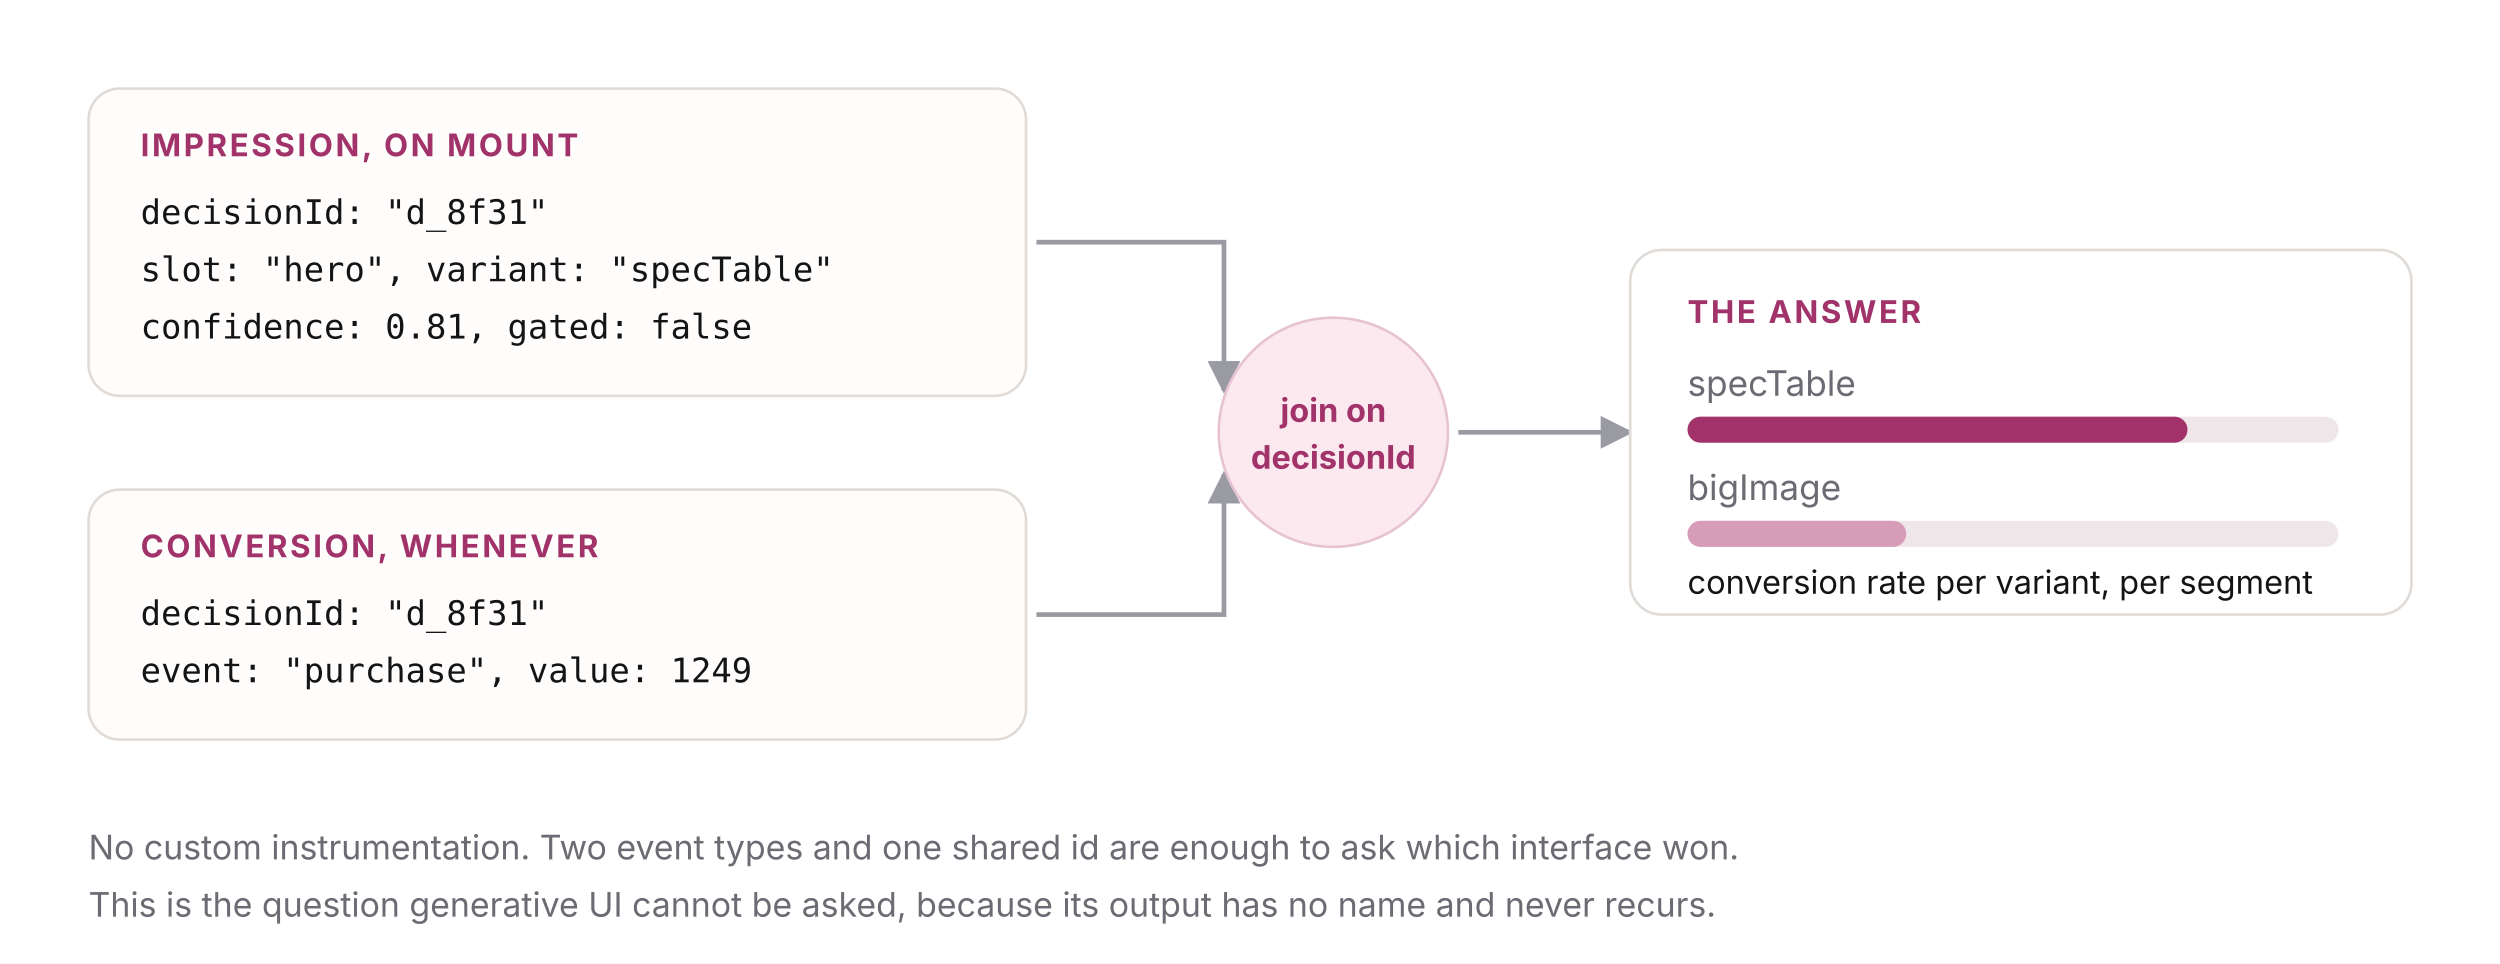
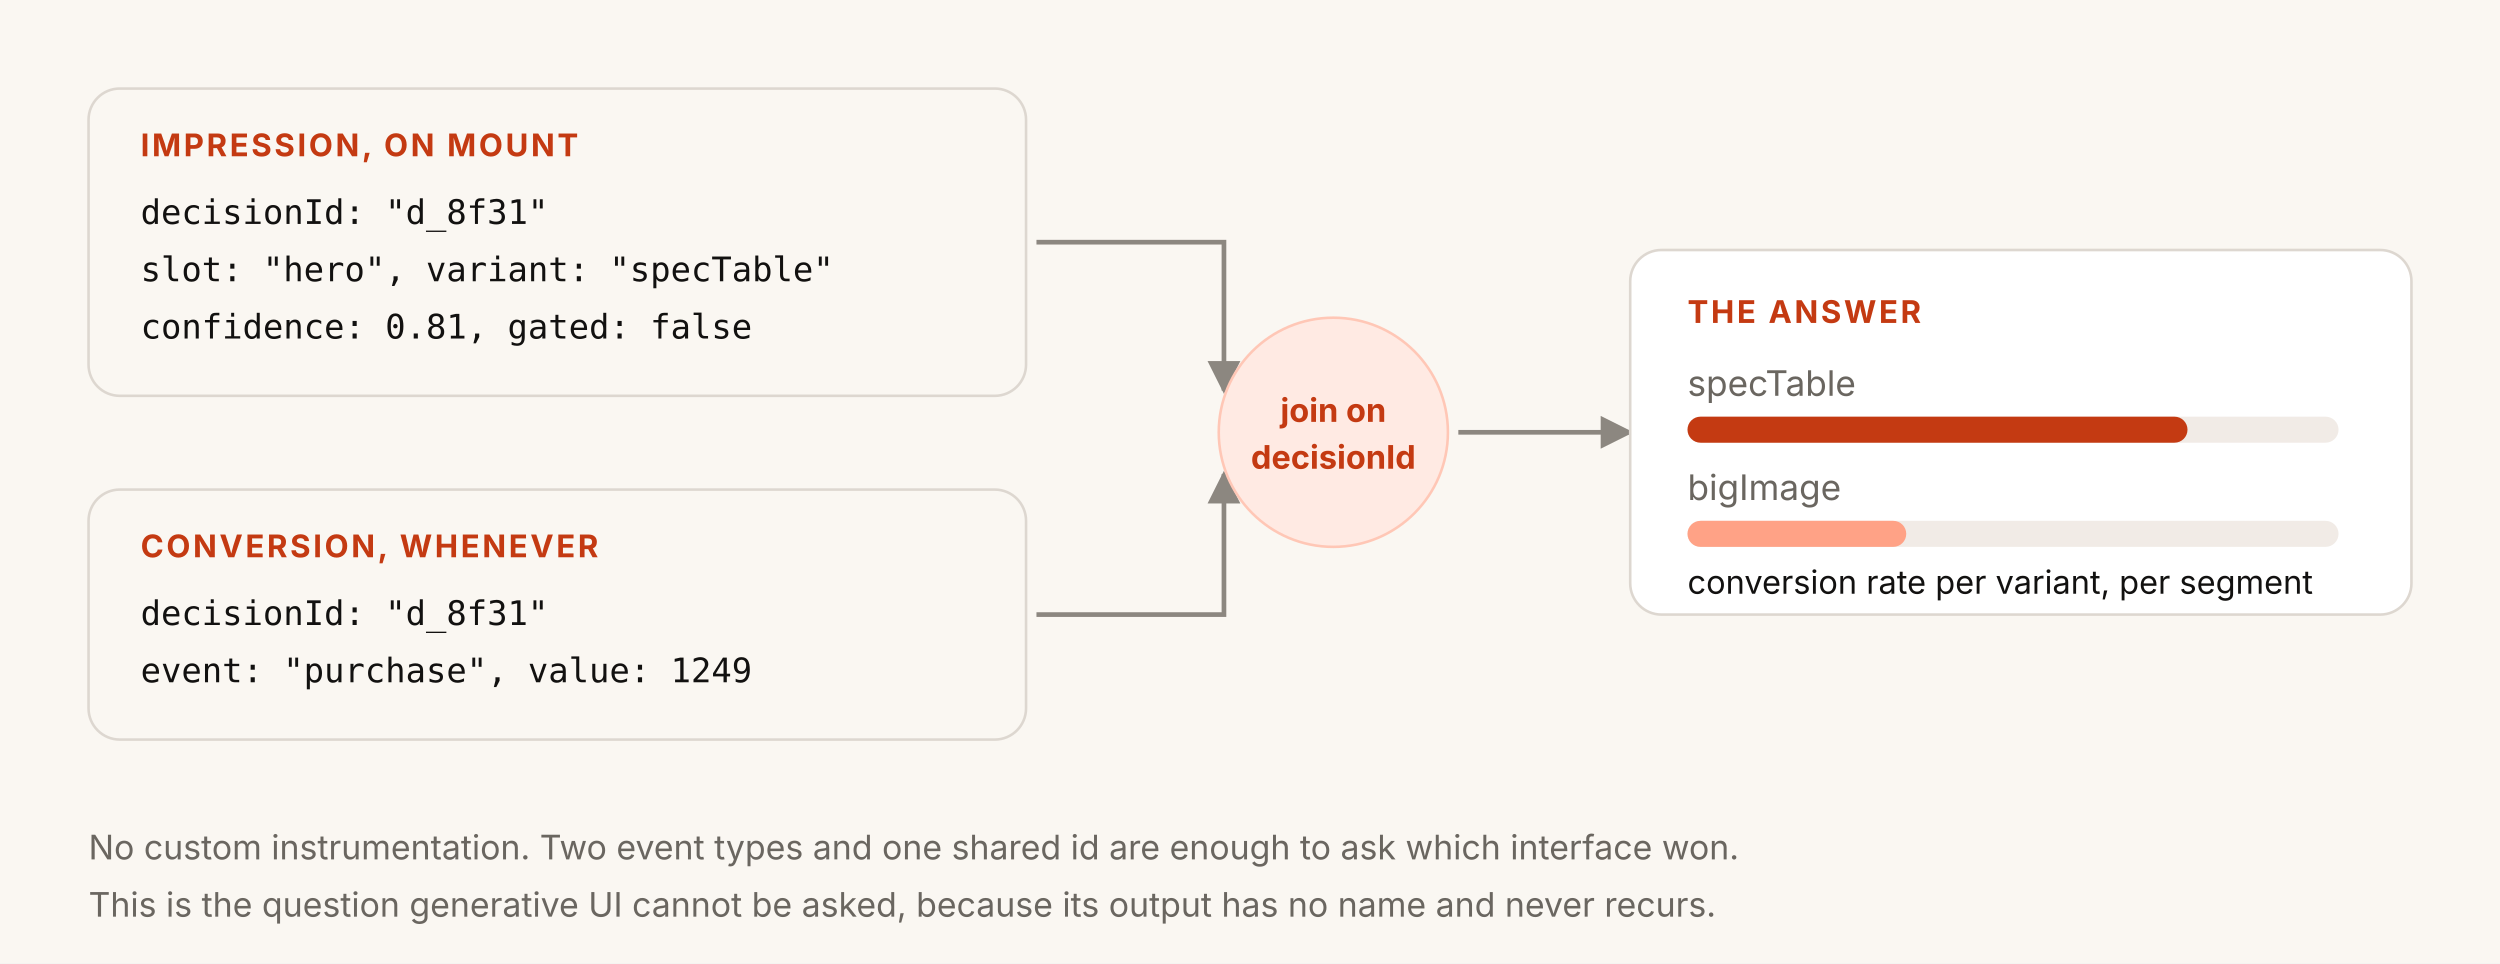
<svg xmlns="http://www.w3.org/2000/svg" viewBox="0 0 960 370" width="960" height="370" font-family="-apple-system,BlinkMacSystemFont,Segoe UI,system-ui,sans-serif" role="img" aria-label="Impressions and conversions joined on a decision id to answer which variant converted better">
  <defs>
    <marker id="j" viewBox="0 0 10 10" refX="9" refY="5" markerWidth="7" markerHeight="7" orient="auto-start-reverse">
-       <path d="M0 0 L10 5 L0 10 z" fill="#9a9aa3" />
+       <path d="M0 0 L10 5 L0 10 z" fill="#8c8780" />
    </marker>
  </defs>
-   <rect width="960" height="370" fill="#fff" />
-   <rect x="34" y="34" width="360" height="118" rx="12" fill="#fffdfb" stroke="#e0dbd7" />
-   <text x="54" y="60" font-size="12" font-weight="700" fill="#a1336a" letter-spacing="1">IMPRESSION, ON MOUNT</text>
-   <text x="54" y="86" font-size="13" fill="#141416" font-family="ui-monospace,Menlo,monospace">decisionId: "d_8f31"</text>
-   <text x="54" y="108" font-size="13" fill="#141416" font-family="ui-monospace,Menlo,monospace">slot: "hero", variant: "specTable"</text>
-   <text x="54" y="130" font-size="13" fill="#141416" font-family="ui-monospace,Menlo,monospace">confidence: 0.81, gated: false</text>
-   <rect x="34" y="188" width="360" height="96" rx="12" fill="#fffdfb" stroke="#e0dbd7" />
-   <text x="54" y="214" font-size="12" font-weight="700" fill="#a1336a" letter-spacing="1">CONVERSION, WHENEVER</text>
-   <text x="54" y="240" font-size="13" fill="#141416" font-family="ui-monospace,Menlo,monospace">decisionId: "d_8f31"</text>
-   <text x="54" y="262" font-size="13" fill="#141416" font-family="ui-monospace,Menlo,monospace">event: "purchase", value: 1249</text>
-   <g stroke="#9a9aa3" stroke-width="1.8" fill="none" marker-end="url(#j)">
+   <rect width="960" height="370" fill="#faf7f2" />
+   <rect x="34" y="34" width="360" height="118" rx="12" fill="#faf7f2" stroke="#ddd7d0" />
+   <text x="54" y="60" font-size="12" font-weight="700" fill="#c43a12" letter-spacing="1">IMPRESSION, ON MOUNT</text>
+   <text x="54" y="86" font-size="13" fill="#121110" font-family="ui-monospace,Menlo,monospace">decisionId: "d_8f31"</text>
+   <text x="54" y="108" font-size="13" fill="#121110" font-family="ui-monospace,Menlo,monospace">slot: "hero", variant: "specTable"</text>
+   <text x="54" y="130" font-size="13" fill="#121110" font-family="ui-monospace,Menlo,monospace">confidence: 0.81, gated: false</text>
+   <rect x="34" y="188" width="360" height="96" rx="12" fill="#faf7f2" stroke="#ddd7d0" />
+   <text x="54" y="214" font-size="12" font-weight="700" fill="#c43a12" letter-spacing="1">CONVERSION, WHENEVER</text>
+   <text x="54" y="240" font-size="13" fill="#121110" font-family="ui-monospace,Menlo,monospace">decisionId: "d_8f31"</text>
+   <text x="54" y="262" font-size="13" fill="#121110" font-family="ui-monospace,Menlo,monospace">event: "purchase", value: 1249</text>
+   <g stroke="#8c8780" stroke-width="1.8" fill="none" marker-end="url(#j)">
    <path d="M398 93 H470 V150" />
    <path d="M398 236 H470 V182" />
    <path d="M560 166 H626" />
  </g>
-   <circle cx="512" cy="166" r="44" fill="#fbe9ef" stroke="#e6c2d3" />
-   <text x="512" y="162" font-size="12.5" font-weight="680" fill="#a1336a" text-anchor="middle">join on</text>
-   <text x="512" y="180" font-size="12.5" font-weight="680" fill="#a1336a" text-anchor="middle">decisionId</text>
-   <rect x="626" y="96" width="300" height="140" rx="12" fill="#fff" stroke="#e0dbd7" />
-   <text x="648" y="124" font-size="12" font-weight="700" fill="#a1336a" letter-spacing="1">THE ANSWER</text>
-   <text x="648" y="152" font-size="13.5" fill="#6b6b73">specTable</text>
-   <rect x="648" y="160" width="250" height="10" rx="5" fill="#efe6ea" />
-   <rect x="648" y="160" width="192" height="10" rx="5" fill="#a1336a" />
-   <text x="648" y="192" font-size="13.5" fill="#6b6b73">bigImage</text>
-   <rect x="648" y="200" width="250" height="10" rx="5" fill="#efe6ea" />
-   <rect x="648" y="200" width="84" height="10" rx="5" fill="#d79cb8" />
-   <text x="648" y="228" font-size="12.5" fill="#141416">conversion rate per variant, per segment</text>
-   <text x="34" y="330" font-size="13" fill="#6b6b73">No custom instrumentation. Two event types and one shared id are enough to ask which interface won.</text>
-   <text x="34" y="352" font-size="13" fill="#6b6b73">This is the question generative UI cannot be asked, because its output has no name and never recurs.</text>
+   <circle cx="512" cy="166" r="44" fill="#ffeae3" stroke="#ffc7b6" />
+   <text x="512" y="162" font-size="12.5" font-weight="680" fill="#c43a12" text-anchor="middle">join on</text>
+   <text x="512" y="180" font-size="12.5" font-weight="680" fill="#c43a12" text-anchor="middle">decisionId</text>
+   <rect x="626" y="96" width="300" height="140" rx="12" fill="#fff" stroke="#ddd7d0" />
+   <text x="648" y="124" font-size="12" font-weight="700" fill="#c43a12" letter-spacing="1">THE ANSWER</text>
+   <text x="648" y="152" font-size="13.5" fill="#6a6660">specTable</text>
+   <rect x="648" y="160" width="250" height="10" rx="5" fill="#f1ebe6" />
+   <rect x="648" y="160" width="192" height="10" rx="5" fill="#c43a12" />
+   <text x="648" y="192" font-size="13.5" fill="#6a6660">bigImage</text>
+   <rect x="648" y="200" width="250" height="10" rx="5" fill="#f1ebe6" />
+   <rect x="648" y="200" width="84" height="10" rx="5" fill="#ffa286" />
+   <text x="648" y="228" font-size="12.5" fill="#121110">conversion rate per variant, per segment</text>
+   <text x="34" y="330" font-size="13" fill="#6a6660">No custom instrumentation. Two event types and one shared id are enough to ask which interface won.</text>
+   <text x="34" y="352" font-size="13" fill="#6a6660">This is the question generative UI cannot be asked, because its output has no name and never recurs.</text>
</svg>
